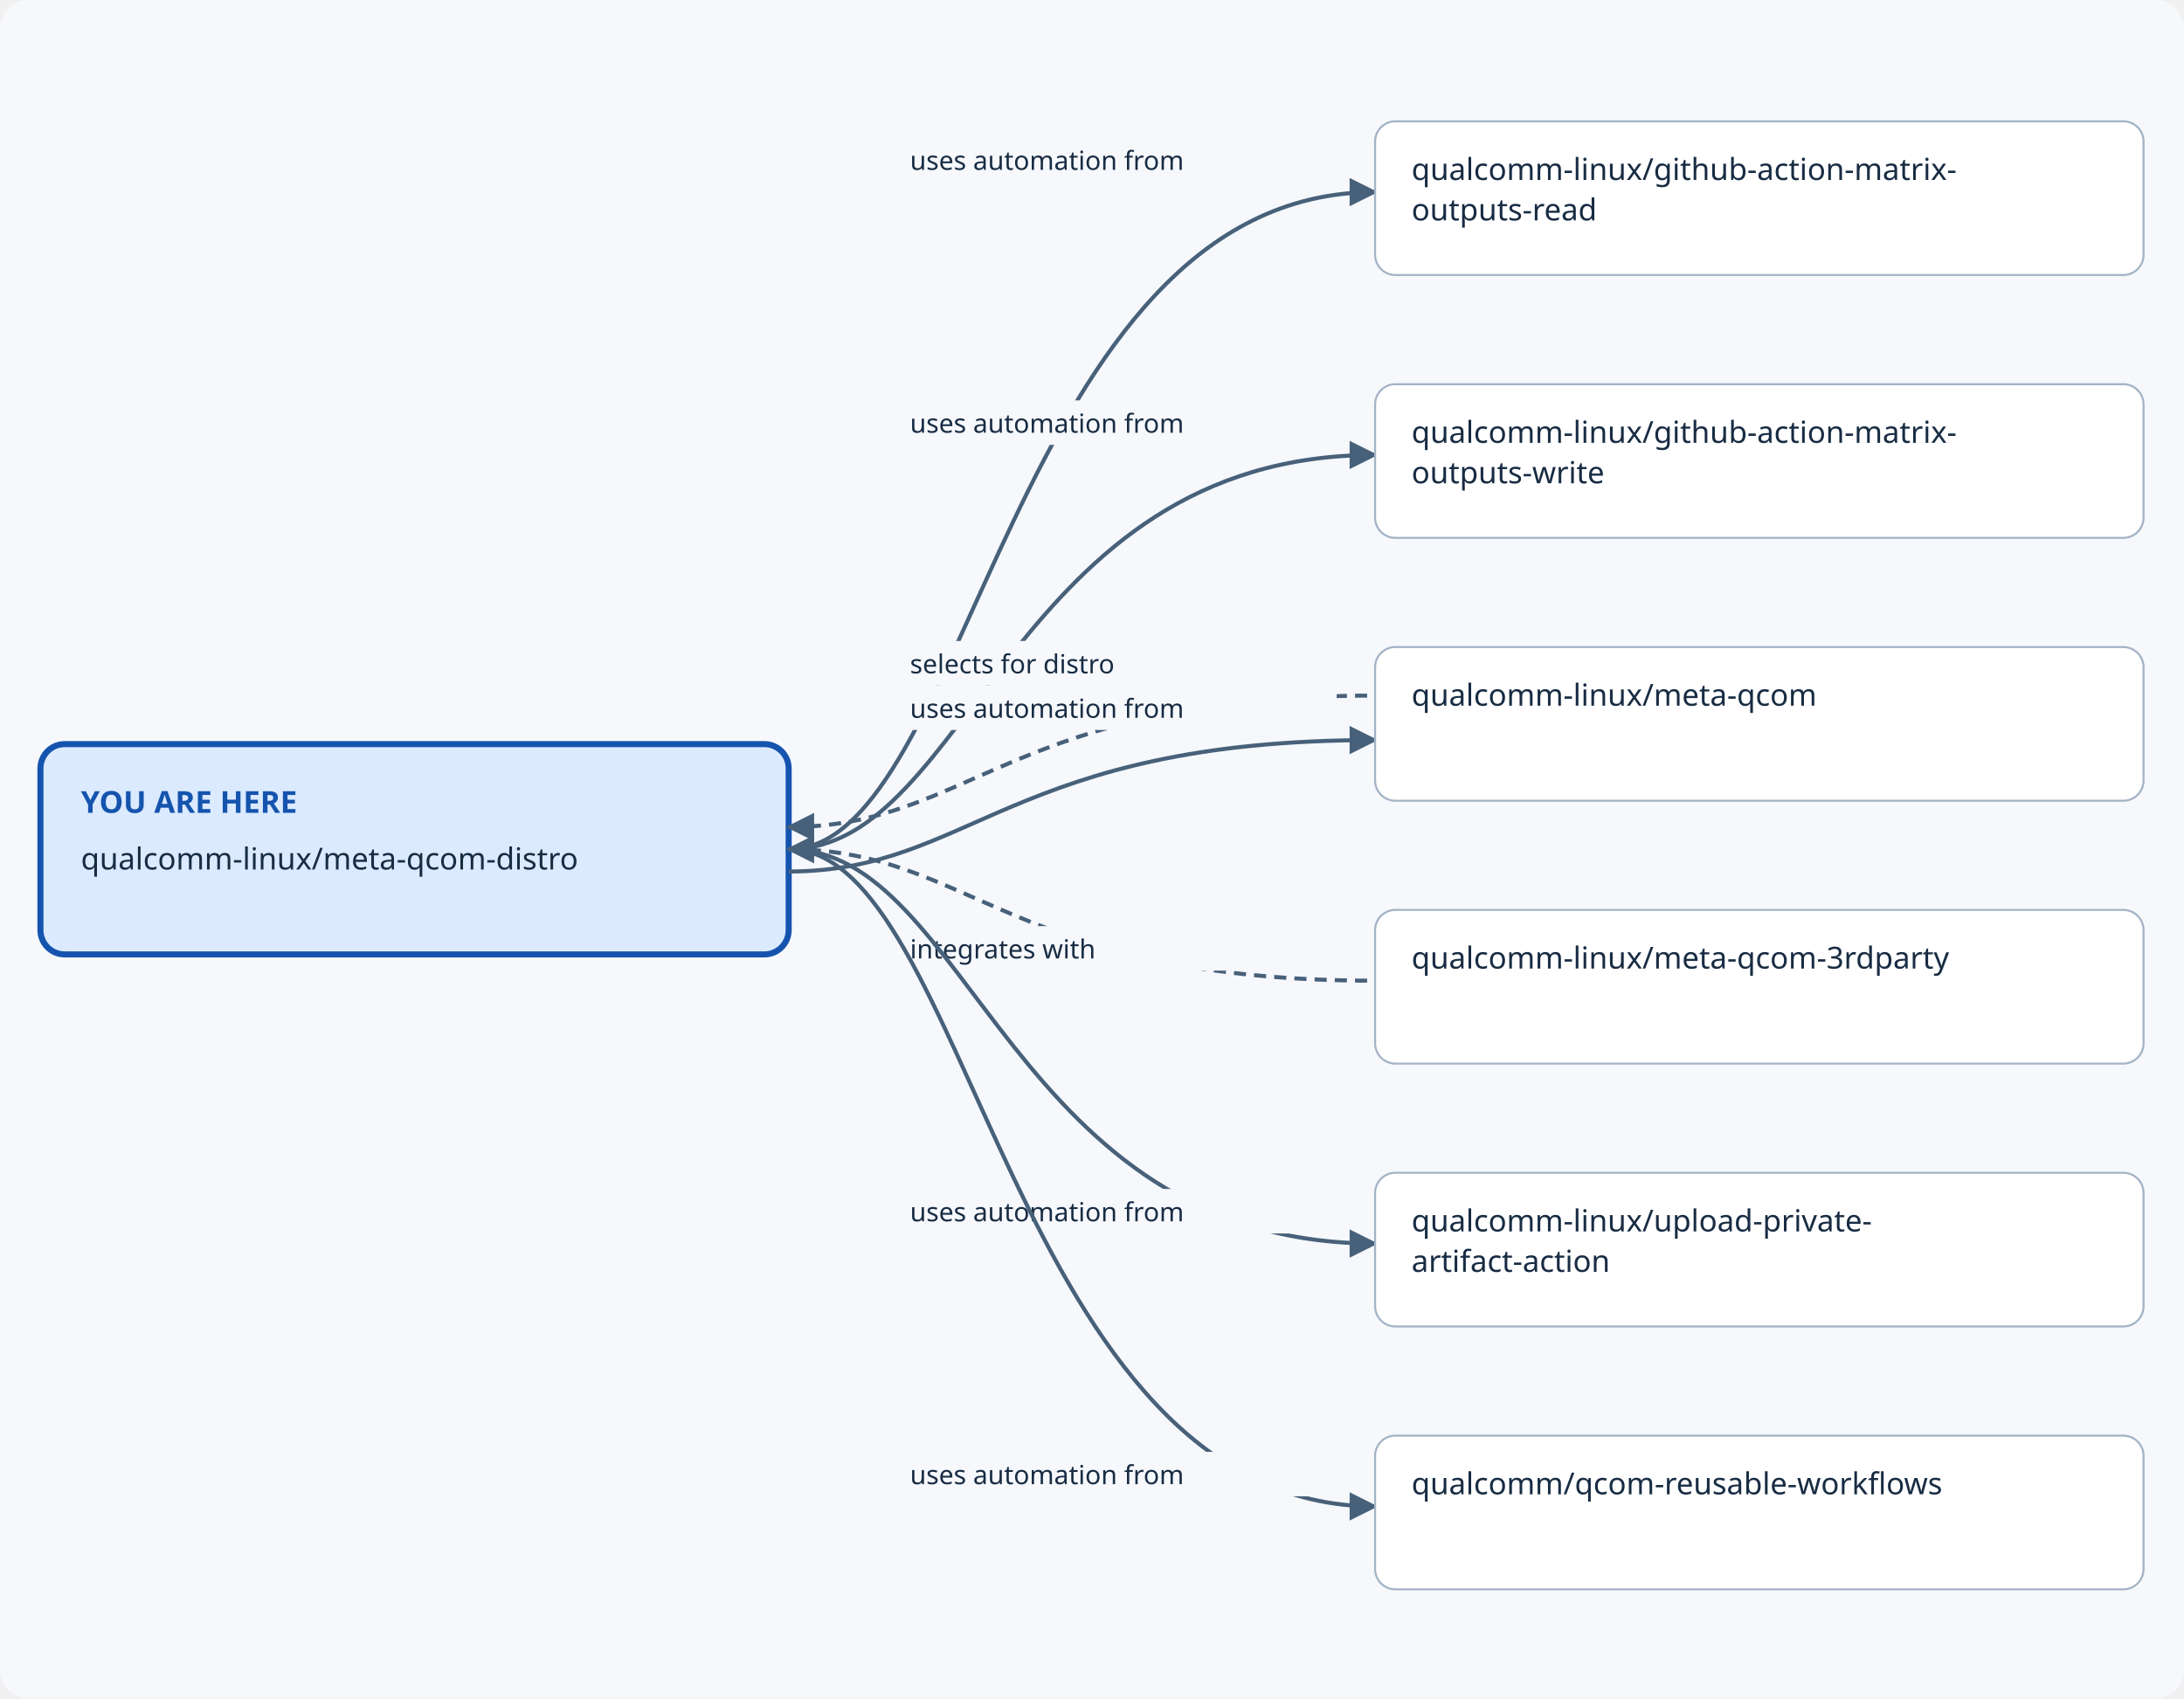
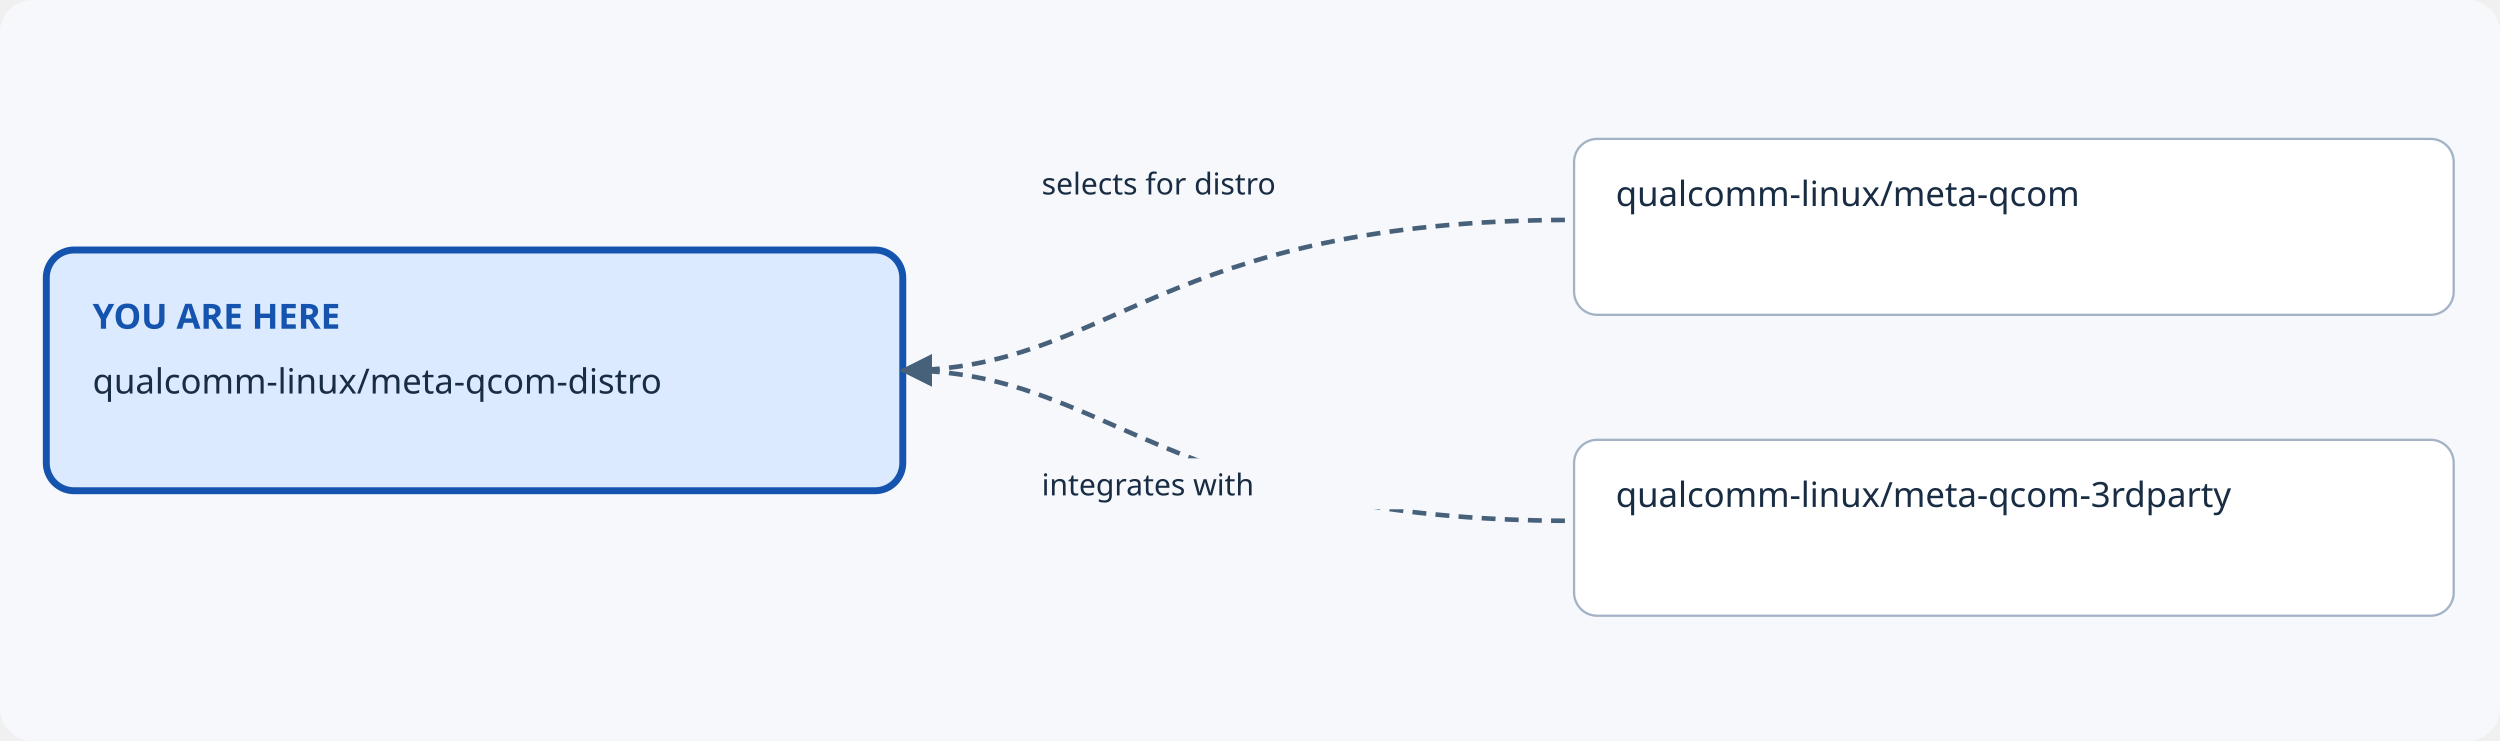
- <svg xmlns="http://www.w3.org/2000/svg" viewBox="0 0 1080 840" role="img" aria-labelledby="title desc">
+ <svg xmlns="http://www.w3.org/2000/svg" viewBox="0 0 1080 320" role="img" aria-labelledby="title desc">
  <defs>
    <marker id="arrow" viewBox="0 0 10 10" refX="9" refY="5" markerWidth="7" markerHeight="7" orient="auto-start-reverse">
      <path d="M 0 0 L 10 5 L 0 10 z" fill="#48617a" />
    </marker>
  </defs>
  <rect width="1080" height="100%" rx="14" fill="#f6f8fc" />
  <g font-family="sans-serif" font-size="15" fill="#182c43">
-     <rect x="20" y="368.0" width="370" height="104" rx="12" fill="#dbeafe" stroke="#1554ae" stroke-width="3" />
-     <text x="40" y="402.0" font-weight="bold" fill="#1554ae">YOU ARE HERE</text>
-     <text x="40" y="430.0">qualcomm-linux/meta-qcom-distro</text>
-     <path d="M 390 420.0 C 480 420.0, 500 95.0, 680 95.0" fill="none" stroke="#48617a" stroke-width="2" marker-end="url(#arrow)" />
+     <rect x="20" y="108.0" width="370" height="104" rx="12" fill="#dbeafe" stroke="#1554ae" stroke-width="3" />
+     <text x="40" y="142.0" font-weight="bold" fill="#1554ae">YOU ARE HERE</text>
+     <text x="40" y="170.0">qualcomm-linux/meta-qcom-distro</text>
+     <path d="M 390 160.0 C 480 160.0, 500 95.0, 680 95.0" fill="none" stroke="#48617a" stroke-width="2" marker-start="url(#arrow)" stroke-dasharray="6 4" />
    <rect x="443" y="68.0" width="218" height="22" rx="4" fill="#f6f8fc" />
-     <text x="450" y="84.0" font-size="13">uses automation from</text>
+     <text x="450" y="84.0" font-size="13">selects for distro</text>
    <rect x="680" y="60" width="380" height="76" rx="10" fill="white" stroke="#a3b3c5" />
-     <text x="698" y="89">qualcomm-linux/github-action-matrix-</text>
-     <text x="698" y="109">outputs-read</text>
-     <path d="M 390 420.0 C 480 420.0, 500 225.0, 680 225.0" fill="none" stroke="#48617a" stroke-width="2" marker-end="url(#arrow)" />
+     <text x="698" y="89">qualcomm-linux/meta-qcom</text>
+     <path d="M 390 160.0 C 480 160.0, 500 225.0, 680 225.0" fill="none" stroke="#48617a" stroke-width="2" marker-start="url(#arrow)" stroke-dasharray="6 4" />
    <rect x="443" y="198.0" width="218" height="22" rx="4" fill="#f6f8fc" />
-     <text x="450" y="214.0" font-size="13">uses automation from</text>
+     <text x="450" y="214.0" font-size="13">integrates with</text>
    <rect x="680" y="190" width="380" height="76" rx="10" fill="white" stroke="#a3b3c5" />
-     <text x="698" y="219">qualcomm-linux/github-action-matrix-</text>
-     <text x="698" y="239">outputs-write</text>
-     <path d="M 390 409.0 C 480 409.0, 500 344.0, 680 344.0" fill="none" stroke="#48617a" stroke-width="2" marker-start="url(#arrow)" stroke-dasharray="6 4" />
-     <rect x="443" y="317.0" width="218" height="22" rx="4" fill="#f6f8fc" />
-     <text x="450" y="333.0" font-size="13">selects for distro</text>
-     <path d="M 390 431.0 C 480 431.0, 500 366.0, 680 366.0" fill="none" stroke="#48617a" stroke-width="2" marker-end="url(#arrow)" />
-     <rect x="443" y="339.0" width="218" height="22" rx="4" fill="#f6f8fc" />
-     <text x="450" y="355.0" font-size="13">uses automation from</text>
-     <rect x="680" y="320" width="380" height="76" rx="10" fill="white" stroke="#a3b3c5" />
-     <text x="698" y="349">qualcomm-linux/meta-qcom</text>
-     <path d="M 390 420.0 C 480 420.0, 500 485.0, 680 485.0" fill="none" stroke="#48617a" stroke-width="2" marker-start="url(#arrow)" stroke-dasharray="6 4" />
-     <rect x="443" y="458.0" width="218" height="22" rx="4" fill="#f6f8fc" />
-     <text x="450" y="474.0" font-size="13">integrates with</text>
-     <rect x="680" y="450" width="380" height="76" rx="10" fill="white" stroke="#a3b3c5" />
-     <text x="698" y="479">qualcomm-linux/meta-qcom-3rdparty</text>
-     <path d="M 390 420.0 C 480 420.0, 500 615.0, 680 615.0" fill="none" stroke="#48617a" stroke-width="2" marker-end="url(#arrow)" />
-     <rect x="443" y="588.0" width="218" height="22" rx="4" fill="#f6f8fc" />
-     <text x="450" y="604.0" font-size="13">uses automation from</text>
-     <rect x="680" y="580" width="380" height="76" rx="10" fill="white" stroke="#a3b3c5" />
-     <text x="698" y="609">qualcomm-linux/upload-private-</text>
-     <text x="698" y="629">artifact-action</text>
-     <path d="M 390 420.0 C 480 420.0, 500 745.0, 680 745.0" fill="none" stroke="#48617a" stroke-width="2" marker-end="url(#arrow)" />
-     <rect x="443" y="718.0" width="218" height="22" rx="4" fill="#f6f8fc" />
-     <text x="450" y="734.0" font-size="13">uses automation from</text>
-     <rect x="680" y="710" width="380" height="76" rx="10" fill="white" stroke="#a3b3c5" />
-     <text x="698" y="739">qualcomm/qcom-reusable-workflows</text>
+     <text x="698" y="219">qualcomm-linux/meta-qcom-3rdparty</text>
  </g>
</svg>
